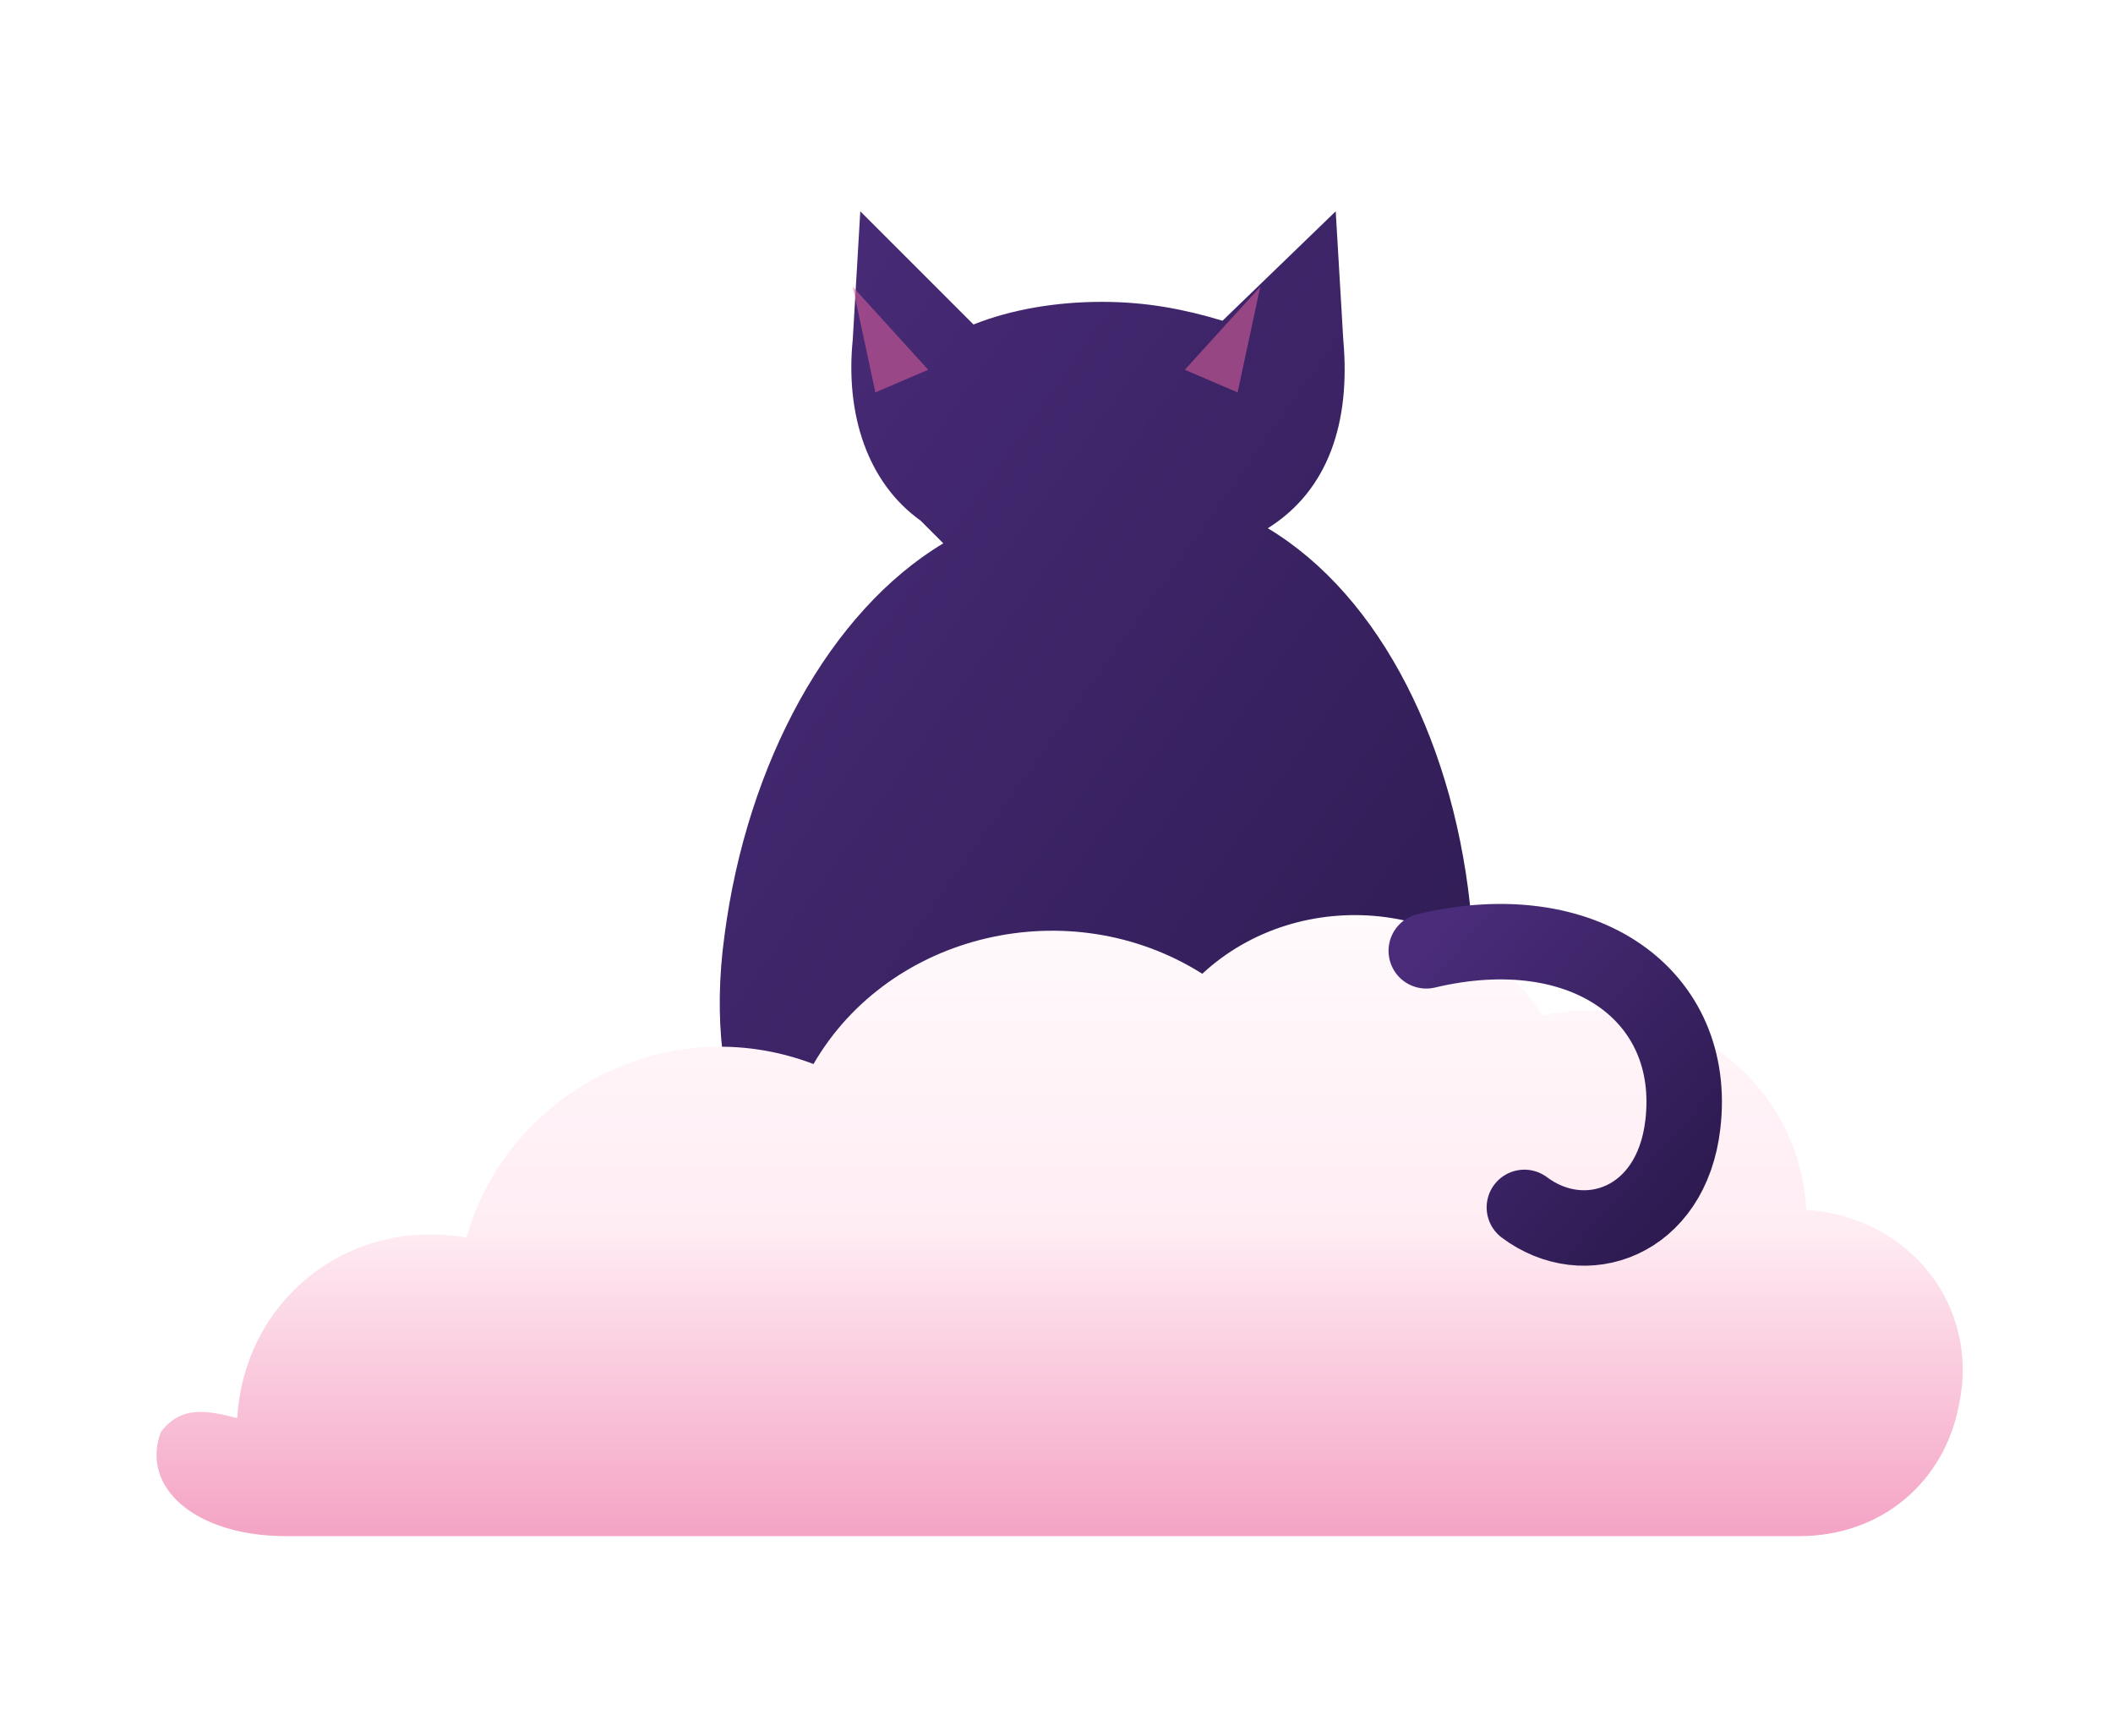
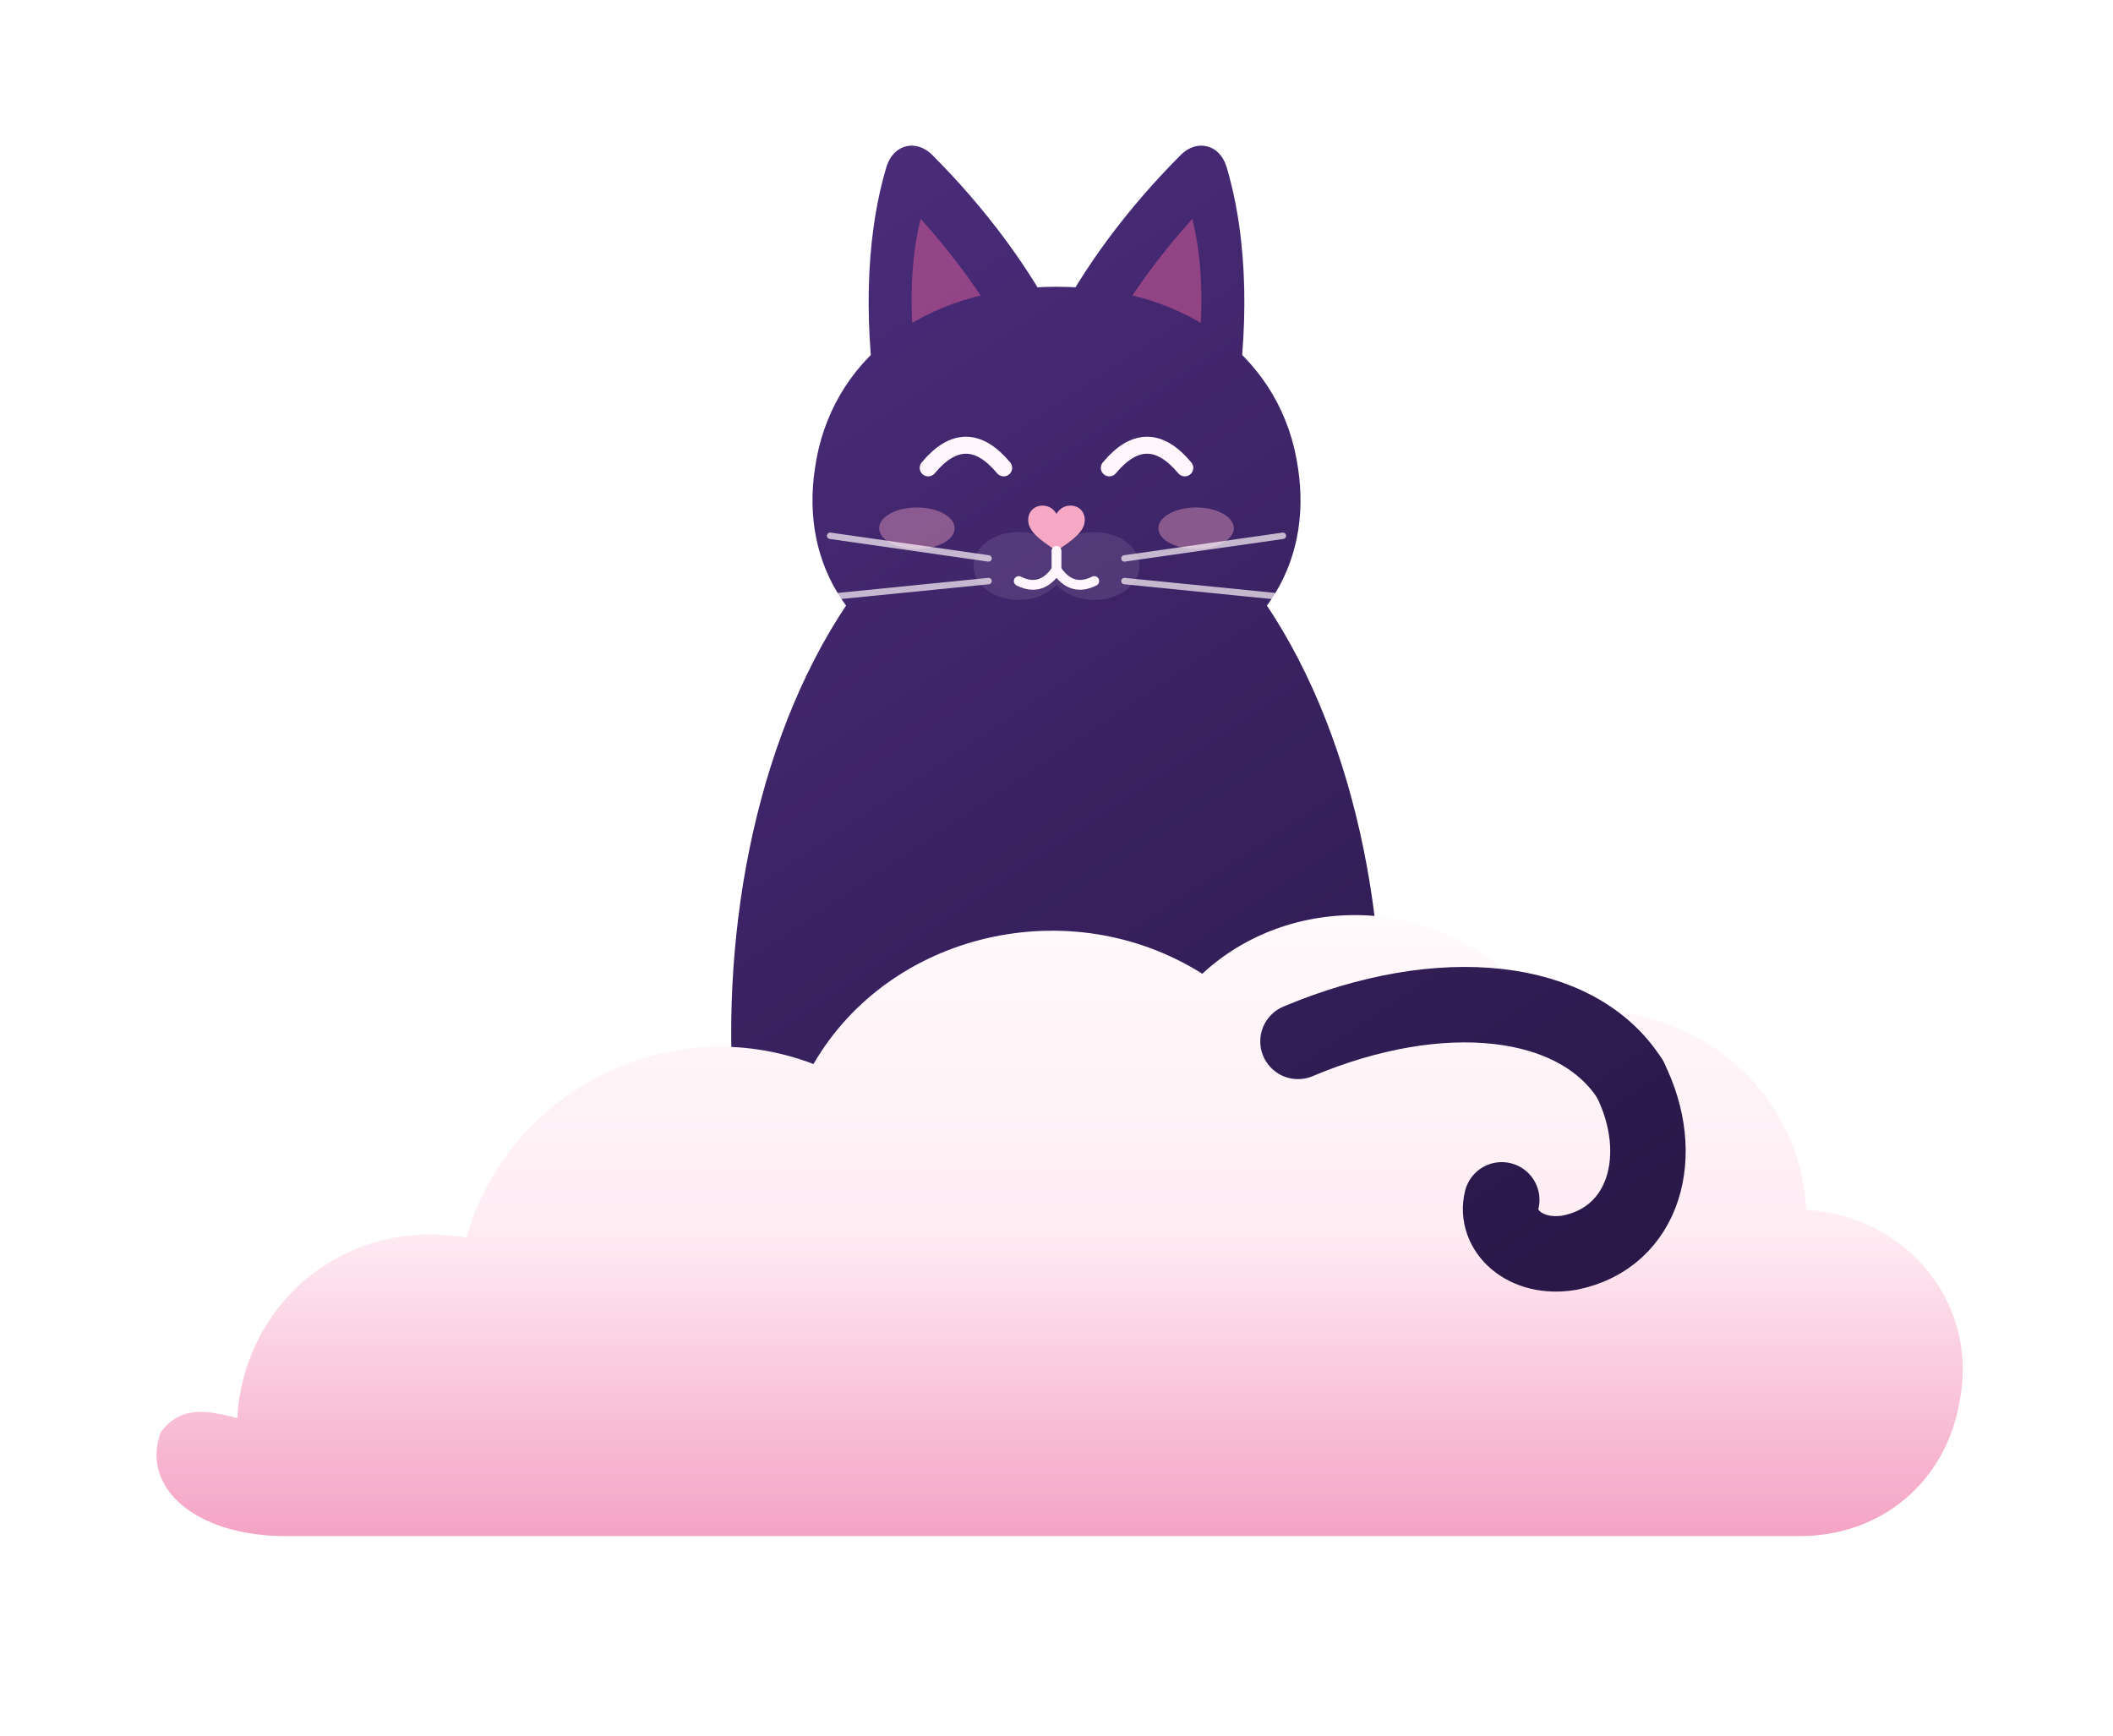
- <svg xmlns="http://www.w3.org/2000/svg" viewBox="0 0 560 460" role="img">
+ <svg xmlns="http://www.w3.org/2000/svg" viewBox="0 0 560 460" role="img" class="sky-cat">
  <defs>
-     <linearGradient id="cat-cloud-c" x1="0" y1="0" x2="0" y2="1">
+     <linearGradient id="sc-cloud" x1="0" y1="0" x2="0" y2="1">
      <stop offset="0" stop-color="#fffafc" />
      <stop offset=".5" stop-color="#ffedf4" />
      <stop offset="1" stop-color="#f4a3c4" />
    </linearGradient>
-     <linearGradient id="cat-cloud-b" x1="0" y1="0" x2="1" y2="1">
-       <stop offset="0" stop-color="#4a2c7a" />
-       <stop offset="1" stop-color="#2c1a4f" />
-     </linearGradient>
-     <linearGradient id="cat-cloud-r" x1="1" y1="0" x2="0" y2="0">
-       <stop offset="0" stop-color="#ffd0b0" />
-       <stop offset="1" stop-color="#ffd0b0" stop-opacity="0" />
+     <linearGradient id="sc-fur" gradientUnits="userSpaceOnUse" x1="200" y1="40" x2="400" y2="340">
+       <stop offset="0" stop-color="#4c2d7d" />
+       <stop offset="1" stop-color="#2a1849" />
    </linearGradient>
  </defs>
-   <path fill="url(#cat-cloud-b)" d="M232 332c-30-6-46-40-40-84 6-46 28-86 58-104l-6-6c-14-10-20-28-18-48l2-34 30 30c10-4 22-6 34-6s22 2 32 5l30-29 2 34c2 22-4 40-20 50 30 18 50 58 54 104 4 46-14 82-46 88-28 6-84 6-112 0z" />
-   <path fill="#e0609a" opacity=".55" d="M226 76l20 22-14 6zM334 76l-20 22 14 6z" />
-   <path transform="translate(4 236) scale(.92)" fill="url(#cat-cloud-c)" d="M78 186c-26 0-42-14-36-30 6-8 14-6 22-4 2-34 32-58 66-52 12-42 58-66 100-50 22-38 74-50 112-26 28-26 76-22 98 12 38-8 74 18 76 56 30 2 50 28 44 56-4 22-22 38-46 38H78z" />
-   <path fill="none" stroke="url(#cat-cloud-b)" stroke-width="20" stroke-linecap="round" d="M378 252c42-10 72 12 68 46-3 26-26 34-42 22" />
+   <g class="ear ear-l">
+     <g class="ear-twitch">
+       <path fill="url(#sc-fur)" d="M233 112c-4-24-4-48 2-68 2-6 8-7 12-3 14 14 26 30 34 46z" />
+       <path fill="#e0609a" opacity=".5" d="M243 98c-2-14-2-28 1-40 9 10 17 21 23 32z" />
+     </g>
+   </g>
+   <g class="ear ear-r">
+     <g class="ear-twitch">
+       <path fill="url(#sc-fur)" d="M327 112c4-24 4-48-2-68-2-6-8-7-12-3-14 14-26 30-34 46z" />
+       <path fill="#e0609a" opacity=".5" d="M317 98c2-14 2-28-1-40-9 10-17 21-23 32z" />
+     </g>
+   </g>
+   <path fill="url(#sc-fur)" d="M280 76c36 0 60 20 64 48 4 26-10 48-38 56-10 3-18 4-26 4s-16-1-26-4c-28-8-42-30-38-56 4-28 28-48 64-48z" />
+   <path fill="url(#sc-fur)" d="M232 150c-28 34-40 86-38 134 2 36 24 58 56 62h60c32-4 54-26 56-62 2-48-10-100-38-134z" />
+   <g class="face">
+     <ellipse cx="243" cy="140" rx="10" ry="5.5" fill="#f7a8c4" opacity=".4" />
+     <ellipse cx="317" cy="140" rx="10" ry="5.5" fill="#f7a8c4" opacity=".4" />
+     <g fill="#fff7fb" opacity=".1">
+       <ellipse cx="270" cy="150" rx="12" ry="9" />
+       <ellipse cx="290" cy="150" rx="12" ry="9" />
+     </g>
+     <g fill="none" stroke="#fff7fb" stroke-width="4.5" stroke-linecap="round">
+       <path d="M246 124q10-12 20 0" />
+       <path d="M294 124q10-12 20 0" />
+     </g>
+     <path fill="#f7a8c4" d="M280 146c-4.5-3-7.5-5.2-7.5-8.2 0-2.3 1.7-3.8 3.8-3.8 1.6 0 2.9.8 3.7 2.2.8-1.4 2.1-2.2 3.7-2.2 2.1 0 3.8 1.5 3.8 3.8 0 3-3 5.2-7.5 8.2z" />
+     <path fill="none" stroke="#fff7fb" stroke-width="2.6" stroke-linecap="round" stroke-linejoin="round" d="M280 146v5m0 0q-4 6-10 3m10-3q4 6 10 3" />
+     <g stroke="#fff7fb" stroke-width="1.7" stroke-linecap="round" opacity=".7">
+       <path d="M262 148l-42-6M262 154l-40 4M298 148l42-6M298 154l40 4" />
+     </g>
+   </g>
+   <path transform="translate(4 236) scale(.92)" fill="url(#sc-cloud)" d="M78 186c-26 0-42-14-36-30 6-8 14-6 22-4 2-34 32-58 66-52 12-42 58-66 100-50 22-38 74-50 112-26 28-26 76-22 98 12 38-8 74 18 76 56 30 2 50 28 44 56-4 22-22 38-46 38H78z" />
+   <g class="tail" fill="none" stroke="url(#sc-fur)" stroke-width="20" stroke-linecap="round">
+     <path d="M344 276c38-16 74-12 88 10" />
+     <g class="tail-tip">
+       <path d="M432 286c10 20 4 42-16 46-12 2-20-6-18-14" />
+     </g>
+   </g>
</svg>
